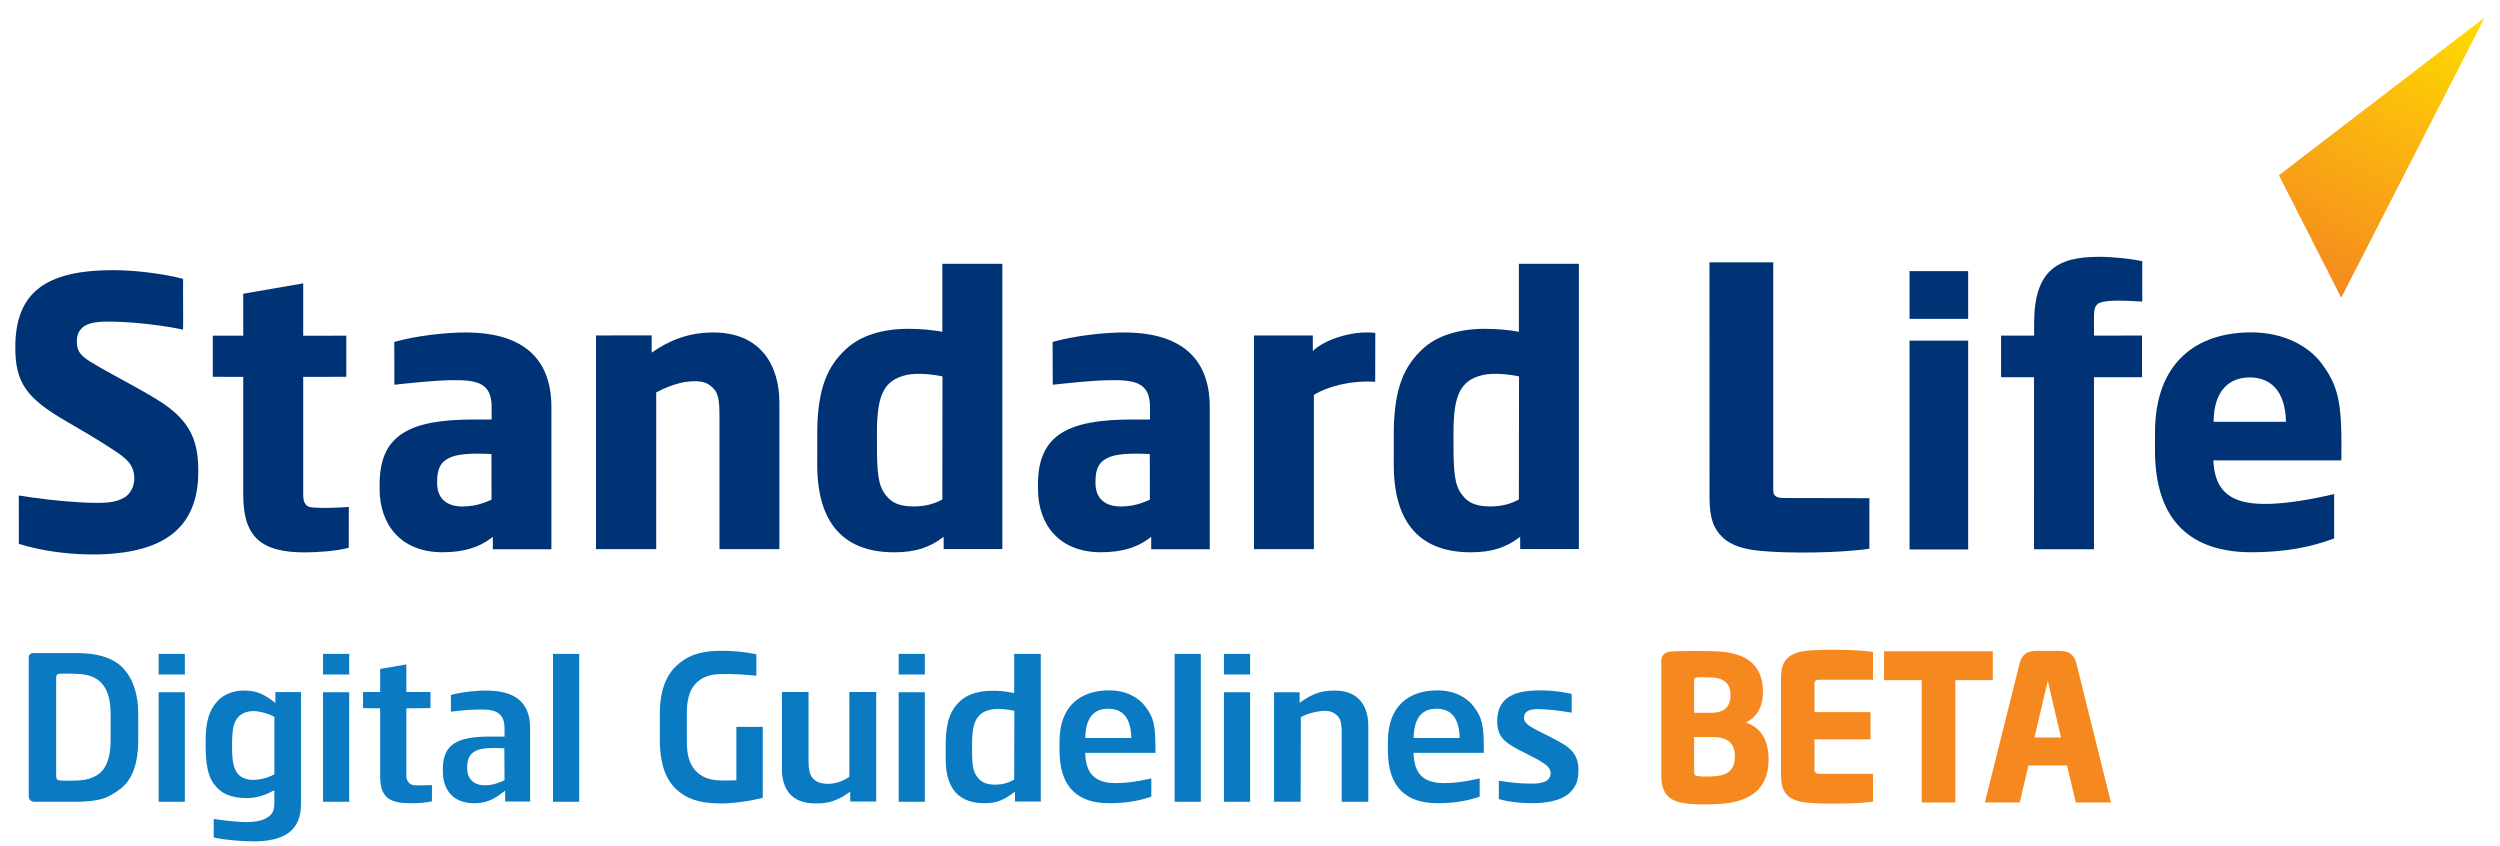
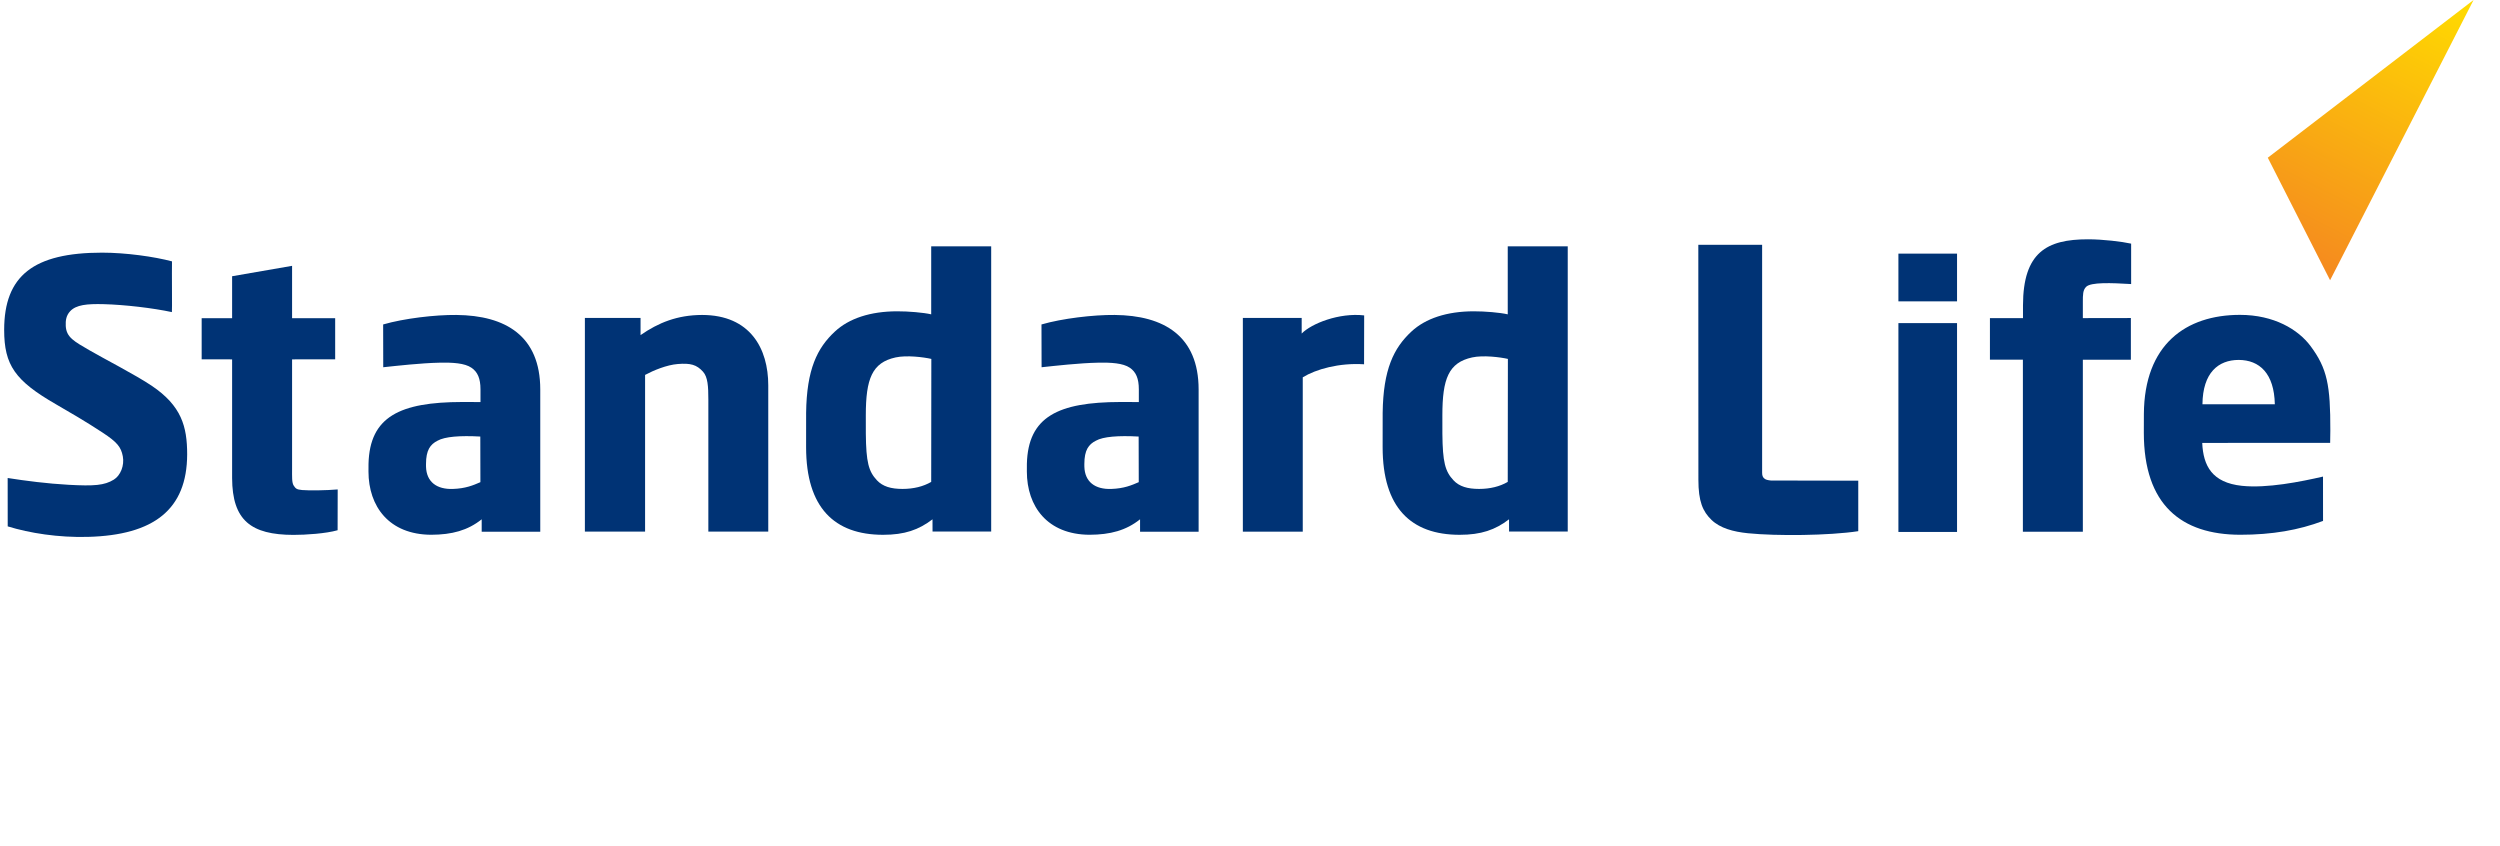
- <svg xmlns="http://www.w3.org/2000/svg" version="1.1" id="Logo" x="0px" y="0px" width="600px" height="202.93px" viewBox="0 194.5 600 202.93" enable-background="new 0 194.5 600 202.93" xml:space="preserve">
+ <svg xmlns="http://www.w3.org/2000/svg" version="1.1" id="Logo" x="0px" y="0px" width="600px" height="202.93px" viewBox="0 0 600 202.93" enable-background="new 0 0 600 202.93" xml:space="preserve">
  <g>
-     <path fill="#003375" d="M39.085,291.286c-3.807-2.573-11.83-6.695-14.928-8.512c-3.66-2.134-5.559-3.088-5.704-5.844   c-0.067-1.336,0.106-2.521,1.07-3.549c1.424-1.521,3.967-1.788,8.102-1.679c5.034,0.142,11.604,0.903,16.303,1.903   c0.077,0.019-0.035-9.961,0.023-12.174c-4.291-1.148-11.118-2.094-16.8-2.094c-16.401,0.012-23.479,5.511-23.479,18.543   c0,8.463,2.624,12.201,12.452,17.86c3.188,1.842,7.132,4.124,11.217,6.816c3.426,2.257,4.374,3.411,4.805,5.651   c0.423,2.233-0.563,4.622-2.146,5.597c-2.274,1.41-4.763,1.576-10.833,1.25c-5.127-0.281-10.363-0.956-14.656-1.633   c0,0,0.012,8.066,0.012,11.61c5.233,1.618,12.169,2.718,19.302,2.521c15.762-0.428,23.737-6.562,23.766-19.805   C47.592,301.02,46.207,296.092,39.085,291.286" />
-     <path fill="#003375" d="M73.07,327.076c-10.111-0.032-14.652-3.441-14.691-13.62V284.95l-7.308-0.016v-9.87h7.308v-10.067   l14.393-2.495v12.573c0,0,9.271-0.011,10.341-0.011v9.87c-1.069,0-10.341,0.016-10.341,0.016v26.308   c0,1.811-0.071,3.271,0.374,3.96c0.463,0.688,0.638,0.97,2.016,1.091c1.664,0.148,5.846,0.095,8.556-0.144l-0.02,9.792   C80.869,326.762,76.074,327.076,73.07,327.076" />
-     <path fill="#003375" d="M112.194,274.291c-5.107-0.05-12.571,0.829-17.566,2.279l0.021,10.27c3.373-0.36,9.057-1.001,13.501-1.094   c3.159-0.068,6.041,0.093,7.682,1.221c1.472,1.003,2.157,2.573,2.157,5.179v3.048l-4.414-0.014   c-14.948,0.031-22.18,3.522-22.46,14.854c-0.003,0.229-0.009,1.604-0.009,1.843c0.014,8.364,4.926,15.123,15.056,15.167   c4.981-0.019,8.766-1.034,12.115-3.711v2.987h14.058v-34.174C132.321,279.35,124.048,274.398,112.194,274.291 M117.969,314.419   c-1.74,0.762-3.571,1.528-6.588,1.627c-3.888,0.139-6.363-1.681-6.464-5.346c-0.004-0.17-0.004-0.465-0.004-0.621   c0-3.39,1.047-4.729,2.761-5.605c1.762-1.002,5.438-1.268,10.271-1.002L117.969,314.419z" />
-     <path fill="#003375" d="M270.197,274.291c-5.107-0.05-12.567,0.829-17.569,2.279l0.025,10.27c3.369-0.36,9.054-1.001,13.501-1.094   c3.161-0.068,6.039,0.093,7.684,1.221c1.47,1.003,2.154,2.573,2.154,5.179v3.048l-4.415-0.014   c-14.947,0.031-22.176,3.522-22.453,14.854c-0.006,0.229-0.006,1.604-0.006,1.843c0.01,8.364,4.918,15.123,15.046,15.167   c4.981-0.019,8.771-1.034,12.123-3.711v2.987h14.054v-34.174C290.321,279.35,282.046,274.398,270.197,274.291 M275.973,314.419   c-1.743,0.762-3.571,1.528-6.588,1.627c-3.885,0.139-6.363-1.681-6.465-5.346c-0.005-0.17-0.005-0.465-0.005-0.621   c0-3.39,1.043-4.729,2.763-5.605c1.757-1.002,5.439-1.268,10.27-1.002L275.973,314.419z" />
-     <path fill="#003375" d="M172.675,326.294V294.6c0-3.171-0.13-5.419-1.28-6.691c-1.547-1.713-3.021-2.082-6.047-1.844   c-2.648,0.204-5.857,1.536-7.854,2.615l-0.002,37.613h-14.448v-51.288l13.36-0.004v4.125c4.304-2.989,8.831-4.818,14.775-4.836   c11.586,0.017,15.876,8.105,15.876,16.882v35.121H172.675z" />
-     <path fill="#003375" d="M226.161,257.819v16.323c-1.841-0.425-5.451-0.738-8.215-0.729c-6.365,0.019-11.503,1.688-14.912,4.871   c-4.241,3.943-6.758,9.062-6.892,19.484c0,0.386-0.006,7.852-0.006,8.25c0,14.55,6.809,21.025,18.471,21.036   c5.19,0,8.554-1.188,11.865-3.719c0,2.66,0.009,2.941,0.009,2.941h14.076v-68.46h-14.396V257.819z M226.161,314.358   c-1.882,1.099-4.22,1.685-6.889,1.685c-2.737,0-4.743-0.574-6.143-2.076c-2.002-2.15-2.587-4.342-2.657-11.156   c-0.005-0.271-0.005-4.145-0.005-4.425c0-8.774,1.489-12.66,7.152-13.904c2.654-0.58,6.701-0.068,8.573,0.357L226.161,314.358z" />
-     <path fill="#003375" d="M364.53,257.819v16.323c-1.834-0.425-5.446-0.738-8.212-0.729c-6.36,0.019-11.505,1.688-14.918,4.871   c-4.233,3.943-6.753,9.062-6.888,19.484c-0.006,0.386-0.009,7.852-0.009,8.25c0,14.55,6.808,21.025,18.471,21.036   c5.191,0,8.555-1.188,11.865-3.719c0,2.66,0.009,2.941,0.009,2.941h14.08v-68.46H364.53V257.819z M364.53,314.358   c-1.89,1.099-4.216,1.685-6.879,1.685c-2.742,0-4.749-0.574-6.146-2.076c-2.011-2.15-2.591-4.342-2.661-11.156   c-0.003-0.271-0.003-4.145-0.003-4.425c0-8.774,1.484-12.66,7.148-13.904c2.655-0.58,6.707-0.068,8.576,0.357L364.53,314.358z" />
-     <path fill="#003375" d="M330.073,274.397c-6.032-0.694-12.668,1.97-14.997,4.353v-3.739h-14.12v51.283h14.378v-37.035   c3.154-1.946,8.715-3.514,14.714-3.13C330.048,286.129,330.073,275.632,330.073,274.397" />
-     <path fill="#003375" d="M514.081,285.029v-10.001c-1.518,0-11.526,0.019-11.526,0.019v-3.804c0-1.826-0.006-2.904,0.791-3.705   c1.134-1.136,6.012-0.951,10.799-0.662v-9.702c-2.207-0.488-6.757-1.042-10.356-1.042c-9.888,0-15.565,3.115-15.6,15.852v3.062   h-7.934v9.982h7.912c0,0-0.003,41.003-0.003,41.292h14.391v-41.29H514.081z" />
-     <path fill="#003375" d="M561.952,302.025c0.026-10.839-0.738-14.884-4.749-20.27c-2.969-3.986-8.787-7.486-16.937-7.486   c-12.975,0-22.974,7.105-23.063,23.821c-0.012,0.204-0.012,4.242-0.012,4.452c0,17.333,8.994,24.483,23.136,24.501   c7.688,0,14.063-1.128,19.875-3.32c0-3.245-0.009-10.643-0.009-10.643c-5.324,1.231-13.479,2.861-19.482,2.217   c-7.128-0.765-9.261-4.766-9.504-10.299l30.703-0.003C561.938,304.24,561.952,302.73,561.952,302.025 M531.261,295.73   c0.073-7.583,3.796-10.632,8.687-10.648c5.004,0.017,8.533,3.228,8.684,10.648H531.261z" />
-     <path fill="#003375" d="M427.691,314.024c-0.701-0.072-1.275-0.165-1.658-0.546c-0.272-0.273-0.451-0.601-0.451-1.323v-54.697   h-15.313l0.018,56.376c0,5.231,1.049,7.614,3.147,9.642c2.065,1.995,5.226,2.846,8.771,3.206c6.818,0.689,19.463,0.572,26.45-0.498   c0-3.588,0-9.162,0-12.117L427.691,314.024z" />
+     <path fill="#003375" d="M36.413,92.585c-3.807-2.573-11.83-6.695-14.928-8.512c-3.66-2.134-5.559-3.088-5.704-5.844   c-0.067-1.336,0.106-2.521,1.07-3.549c1.424-1.521,3.967-1.788,8.102-1.679c5.034,0.142,11.604,0.903,16.303,1.903   c0.077,0.019-0.035-9.961,0.023-12.174c-4.291-1.148-11.118-2.094-16.8-2.094C8.078,60.648,1,66.147,1,79.179   c0,8.463,2.624,12.201,12.452,17.86c3.188,1.842,7.132,4.124,11.217,6.816c3.426,2.257,4.374,3.411,4.805,5.651   c0.423,2.233-0.563,4.622-2.146,5.597c-2.274,1.41-4.763,1.576-10.833,1.25c-5.127-0.281-10.363-0.956-14.656-1.633   c0,0,0.012,8.066,0.012,11.61c5.233,1.618,12.169,2.718,19.302,2.521c15.762-0.428,23.737-6.562,23.766-19.805   C44.92,102.319,43.535,97.391,36.413,92.585" />
+     <path fill="#003375" d="M70.398,128.375c-10.111-0.032-14.652-3.441-14.691-13.62V86.249l-7.308-0.016v-9.87h7.308V66.296   L70.1,63.801v12.573c0,0,9.271-0.011,10.341-0.011v9.87c-1.069,0-10.341,0.016-10.341,0.016v26.308c0,1.811-0.071,3.271,0.374,3.96   c0.463,0.688,0.638,0.97,2.016,1.091c1.664,0.148,5.846,0.095,8.556-0.144l-0.02,9.792   C78.197,128.061,73.402,128.375,70.398,128.375" />
+     <path fill="#003375" d="M109.522,75.59c-5.107-0.05-12.571,0.829-17.566,2.279l0.021,10.27c3.373-0.36,9.057-1.001,13.501-1.094   c3.159-0.068,6.041,0.093,7.682,1.221c1.472,1.003,2.157,2.573,2.157,5.179v3.048l-4.414-0.014   c-14.948,0.031-22.18,3.522-22.46,14.854c-0.003,0.229-0.009,1.604-0.009,1.843c0.014,8.364,4.926,15.123,15.056,15.167   c4.981-0.019,8.766-1.034,12.115-3.711v2.987h14.058V93.445C129.649,80.649,121.376,75.697,109.522,75.59 M115.297,115.718   c-1.74,0.762-3.571,1.528-6.588,1.627c-3.888,0.139-6.363-1.681-6.464-5.346c-0.004-0.17-0.004-0.465-0.004-0.621   c0-3.39,1.047-4.729,2.761-5.605c1.762-1.002,5.438-1.268,10.271-1.002L115.297,115.718z" />
+     <path fill="#003375" d="M267.525,75.59c-5.107-0.05-12.567,0.829-17.569,2.279l0.025,10.27c3.369-0.36,9.054-1.001,13.501-1.094   c3.161-0.068,6.039,0.093,7.684,1.221c1.47,1.003,2.154,2.573,2.154,5.179v3.048l-4.415-0.014   c-14.947,0.031-22.176,3.522-22.453,14.854c-0.006,0.229-0.006,1.604-0.006,1.843c0.01,8.364,4.918,15.123,15.046,15.167   c4.981-0.019,8.771-1.034,12.123-3.711v2.987h14.054V93.445C287.649,80.649,279.374,75.697,267.525,75.59 M273.301,115.718   c-1.743,0.762-3.571,1.528-6.588,1.627c-3.885,0.139-6.363-1.681-6.465-5.346c-0.005-0.17-0.005-0.465-0.005-0.621   c0-3.39,1.043-4.729,2.763-5.605c1.757-1.002,5.439-1.268,10.27-1.002L273.301,115.718z" />
+     <path fill="#003375" d="M170.003,127.593V95.899c0-3.171-0.13-5.419-1.28-6.691c-1.547-1.713-3.021-2.082-6.047-1.844   c-2.648,0.204-5.857,1.536-7.854,2.615l-0.002,37.613h-14.448V76.304l13.36-0.004v4.125c4.304-2.989,8.831-4.818,14.775-4.836   c11.586,0.017,15.876,8.105,15.876,16.882v35.121h-14.38V127.593z" />
+     <path fill="#003375" d="M223.489,59.118v16.323c-1.841-0.425-5.451-0.738-8.215-0.729c-6.365,0.019-11.503,1.688-14.912,4.871   c-4.241,3.943-6.758,9.062-6.892,19.484c0,0.386-0.006,7.852-0.006,8.25c0,14.55,6.809,21.025,18.471,21.036   c5.19,0,8.554-1.188,11.865-3.719c0,2.66,0.009,2.941,0.009,2.941h14.076v-68.46h-14.396L223.489,59.118L223.489,59.118z    M223.489,115.657c-1.882,1.099-4.22,1.685-6.889,1.685c-2.737,0-4.743-0.574-6.143-2.076c-2.002-2.15-2.587-4.342-2.657-11.156   c-0.005-0.271-0.005-4.145-0.005-4.425c0-8.774,1.489-12.66,7.152-13.904c2.654-0.58,6.701-0.068,8.573,0.357L223.489,115.657z" />
+     <path fill="#003375" d="M361.858,59.118v16.323c-1.834-0.425-5.446-0.738-8.212-0.729c-6.36,0.019-11.505,1.688-14.918,4.871   c-4.233,3.943-6.753,9.062-6.888,19.484c-0.006,0.386-0.009,7.852-0.009,8.25c0,14.55,6.808,21.025,18.471,21.036   c5.191,0,8.555-1.188,11.865-3.719c0,2.66,0.009,2.941,0.009,2.941h14.08v-68.46h-14.398V59.118z M361.858,115.657   c-1.89,1.099-4.216,1.685-6.879,1.685c-2.742,0-4.749-0.574-6.146-2.076c-2.011-2.15-2.591-4.342-2.661-11.156   c-0.003-0.271-0.003-4.145-0.003-4.425c0-8.774,1.484-12.66,7.148-13.904c2.655-0.58,6.707-0.068,8.576,0.357L361.858,115.657z" />
+     <path fill="#003375" d="M327.401,75.696c-6.032-0.694-12.668,1.97-14.997,4.353V76.31h-14.12v51.283h14.378V90.558   c3.154-1.946,8.715-3.514,14.714-3.13C327.376,87.428,327.401,76.931,327.401,75.696" />
+     <path fill="#003375" d="M511.409,86.328V76.327c-1.518,0-11.526,0.019-11.526,0.019v-3.804c0-1.826-0.006-2.904,0.791-3.705   c1.134-1.136,6.012-0.951,10.799-0.662v-9.702c-2.207-0.488-6.757-1.042-10.356-1.042c-9.888,0-15.565,3.115-15.6,15.852v3.062   h-7.934v9.982h7.912c0,0-0.003,41.003-0.003,41.292h14.391v-41.29h11.526V86.328z" />
+     <path fill="#003375" d="M559.28,103.324c0.026-10.839-0.738-14.884-4.749-20.27c-2.969-3.986-8.787-7.486-16.937-7.486   c-12.975,0-22.974,7.105-23.063,23.821c-0.012,0.204-0.012,4.242-0.012,4.452c0,17.333,8.994,24.483,23.136,24.501   c7.688,0,14.063-1.128,19.875-3.32c0-3.245-0.009-10.643-0.009-10.643c-5.324,1.231-13.479,2.861-19.482,2.217   c-7.128-0.765-9.261-4.766-9.504-10.299l30.703-0.003C559.266,105.539,559.28,104.029,559.28,103.324 M528.589,97.029   c0.073-7.583,3.796-10.632,8.687-10.648c5.004,0.017,8.533,3.228,8.684,10.648H528.589z" />
+     <path fill="#003375" d="M425.019,115.323c-0.701-0.072-1.275-0.165-1.658-0.546c-0.272-0.273-0.451-0.601-0.451-1.323V58.757   h-15.313l0.018,56.376c0,5.231,1.049,7.614,3.147,9.642c2.065,1.995,5.226,2.846,8.771,3.206c6.818,0.689,19.463,0.572,26.45-0.498   c0-3.588,0-9.162,0-12.117L425.019,115.323z" />
    <g>
-       <path fill="#003375" d="M472.362,259.571v11.455H458.29v-11.455H472.362z M472.362,276.247v50.122H458.29v-50.122H472.362z" />
+       <path fill="#003375" d="M469.69,60.87v11.455h-14.072V60.87H469.69z M469.69,77.546v50.122h-14.072V77.546H469.69z" />
    </g>
  </g>
-   <g>
-     <path fill="#0A7BC3" d="M24.516,386.231c-1.584,0.445-3.663,0.692-6.337,0.692H8.376c-1.04,0-1.485-0.494-1.485-1.534v-32.922   c0-0.842,0.347-1.237,1.237-1.237h10.248c4.752,0,8.317,1.039,10.595,3.07c2.773,2.524,4.209,6.435,4.209,11.782v6.039   c0,5.445-1.337,9.308-4.01,11.485C27.634,384.845,26.1,385.736,24.516,386.231z M26.545,365.836c0-3.862-0.94-6.536-2.871-8.022   c-1.039-0.841-2.425-1.336-4.157-1.533c-0.644-0.049-2.674-0.149-5-0.099c-0.792,0.05-1.039,0.297-1.039,1.04v23.119   c0,0.297,0,0.594,0.049,0.742c0.05,0.495,0.248,0.644,0.693,0.693c0.247,0.05,0.545,0.05,0.94,0.099   c2.228,0,3.663-0.049,4.208-0.099c1.584-0.148,2.92-0.594,4.009-1.287c2.129-1.386,3.168-4.207,3.168-8.219V365.836z" />
-     <path fill="#0A7BC3" d="M38.076,356.378v-4.949h6.286v4.949H38.076z M38.076,386.924v-26.287h6.286v26.287H38.076z" />
-     <path fill="#0A7BC3" d="M72.234,387.519c0,6.338-4.061,8.86-11.188,8.91c-2.92,0-6.98-0.297-9.753-0.94v-4.456   c2.079,0.346,4.356,0.594,6.782,0.742c2.425,0.099,4.604-0.148,5.939-0.99c1.438-0.842,1.832-1.831,1.832-3.663v-2.97   c-2.525,1.388-4.505,1.833-6.237,1.883c-2.97,0.048-5.346-0.545-6.981-1.98c-2.178-1.931-3.168-4.259-3.267-10.05   c0-0.198,0-1.732,0-1.931c0-4.554,0.94-7.278,2.871-9.357c1.484-1.584,3.961-2.623,6.781-2.475c2.675,0.099,4.308,0.792,7.08,2.97   v-2.623h6.14L72.234,387.519L72.234,387.519z M65.847,366.577c-1.089-0.693-2.673-1.139-3.96-1.337   c-1.881-0.247-3.515,0.148-4.604,1.237c-1.287,1.287-1.534,3.168-1.584,6.338v1.237c0,4.604,0.842,7.13,4.257,7.575   c1.684,0.198,4.108-0.297,5.891-1.287V366.577z" />
-     <path fill="#0A7BC3" d="M77.526,356.378v-4.949h6.287v4.949H77.526z M77.526,386.924v-26.287h6.287v26.287H77.526z" />
-     <path fill="#0A7BC3" d="M103.665,386.825c-1.535,0.347-3.714,0.495-5.199,0.447c-5.297,0-7.228-1.586-7.228-6.635v-16.14   l-4.109-0.05v-3.861h4.109v-5.544l6.287-1.09v6.634h5.791v3.861l-5.791,0.05v14.952c0,0.543,0,0.989,0,1.386   c0.05,0.594,0.148,0.99,0.594,1.484c0.396,0.495,0.892,0.595,1.436,0.644c0.842,0.05,2.625,0.05,4.11-0.049V386.825z" />
-     <path fill="#0A7BC3" d="M121.236,386.875v-2.624c-3.068,2.476-4.949,3.021-7.525,3.021c-5.05,0-7.426-3.368-7.426-7.575   c0-0.15,0-0.893,0-0.99c0.148-5.496,3.316-7.476,11.485-7.427h3.316v-2.078c0-4.209-3.119-4.507-6.338-4.407   c-2.079,0-4.654,0.297-6.534,0.495v-4.012c2.624-0.692,6.239-1.089,8.764-1.039c6.238,0.05,10.248,2.526,10.248,8.963v17.673   H121.236L121.236,386.875z M121.039,374.102c-3.466-0.2-5.693-0.05-6.932,0.644c-1.237,0.644-2.029,1.781-1.979,3.961v0.346   c0.049,2.673,1.979,4.011,4.455,3.91c1.831-0.05,2.97-0.545,4.504-1.188L121.039,374.102z" />
-     <path fill="#0A7BC3" d="M132.718,386.924v-35.495h6.287v35.495H132.718z" />
-     <path fill="#0A7BC3" d="M162.221,383.855c-2.625-2.526-3.863-6.486-3.863-11.636v-6.435c0-5.099,1.287-8.912,3.911-11.437   c2.376-2.228,5.198-3.565,10.248-3.663c3.267-0.049,6.585,0.296,9.01,0.842v5.149c-2.376-0.247-5.842-0.495-8.515-0.396   c-2.772,0.05-4.703,0.791-6.188,2.426c-1.436,1.634-1.98,3.911-1.98,6.979v6.685c0,3.118,0.545,5.396,1.98,6.979   c1.484,1.683,3.415,2.376,6.188,2.475c0.841,0,1.831,0,3.714-0.05v-12.821h6.337v17.03c-2.723,0.693-7.229,1.436-10.545,1.337   C167.469,387.272,164.547,386.033,162.221,383.855z" />
-     <path fill="#0A7BC3" d="M204.049,386.875v-2.376c-2.97,2.178-5.298,2.821-7.772,2.821h-0.644c-5.843,0-7.971-3.663-7.971-8.219   v-18.516h6.387v16.932c0,1.386,0.247,2.721,0.891,3.613c0.892,1.09,2.079,1.485,3.812,1.485c1.634,0,3.467-0.545,5.101-1.683   v-20.348h6.437v26.287h-6.239V386.875z" />
-     <path fill="#0A7BC3" d="M215.679,356.378v-4.949h6.286v4.949H215.679z M215.679,386.924v-26.287h6.286v26.287H215.679z" />
-     <path fill="#0A7BC3" d="M243.599,386.875v-2.376c-2.871,2.178-4.555,2.773-7.278,2.773c-5.892,0-9.357-3.12-9.357-10.595   c0-0.198,0-3.764,0-4.01c0.1-5.446,1.387-8.021,3.515-9.952c1.732-1.584,4.309-2.426,7.674-2.426   c1.485-0.049,3.416,0.15,5.249,0.545v-9.406h6.386v35.446H243.599z M233.301,373.013v1.93c0,3.715,0.347,5.15,1.683,6.534   c0.94,1.04,2.327,1.338,3.911,1.338s2.97-0.346,4.504-1.188l0.05-16.534c-1.634-0.347-4.01-0.646-5.643-0.298   C234.143,365.588,233.301,368.261,233.301,373.013z" />
-     <path fill="#0A7BC3" d="M277.308,375.191h-16.883c0.198,4.108,1.535,6.684,5.893,7.179c3.118,0.296,7.128-0.397,10-1.039v4.355   c-2.92,1.04-6.188,1.586-10.1,1.586c-7.377,0-11.931-3.615-11.931-12.674v-2.13c0-8.662,5.148-12.277,11.882-12.277   c4.257,0,7.179,1.831,8.664,3.812c2.079,2.723,2.475,4.456,2.475,10.347V375.191z M260.477,371.627h11.04   c-0.1-5.099-2.277-7.03-5.544-7.03C262.803,364.596,260.526,366.428,260.477,371.627z" />
-     <path fill="#0A7BC3" d="M281.908,386.924v-35.495h6.286v35.495H281.908z" />
-     <path fill="#0A7BC3" d="M293.739,356.378v-4.949h6.287v4.949H293.739z M293.739,386.924v-26.287h6.287v26.287H293.739z" />
-     <path fill="#0A7BC3" d="M322.006,386.924v-16.338c0-1.633-0.05-3.219-0.893-4.157c-1.089-1.188-2.178-1.387-3.91-1.287   c-1.634,0.149-3.515,0.645-5,1.484l-0.049,20.298h-6.386v-26.287h6.138v2.524c3.416-2.426,5.447-2.92,8.516-2.92   c5.792,0,7.97,3.91,7.97,8.467v18.22h-6.386V386.924z" />
-     <path fill="#0A7BC3" d="M356.112,375.191h-16.881c0.198,4.108,1.533,6.684,5.892,7.179c3.119,0.296,7.129-0.397,9.999-1.039v4.355   c-2.92,1.04-6.188,1.586-10.098,1.586c-7.377,0-11.931-3.615-11.931-12.674v-2.13c0-8.662,5.149-12.277,11.881-12.277   c4.259,0,7.18,1.831,8.664,3.812c2.079,2.723,2.474,4.456,2.474,10.347V375.191L356.112,375.191z M339.279,371.627h11.04   c-0.098-5.099-2.277-7.03-5.544-7.03C341.607,364.596,339.328,366.428,339.279,371.627z" />
-     <path fill="#0A7BC3" d="M359.721,386.28v-4.405c2.475,0.396,5.051,0.693,7.575,0.693c1.781,0,4.851-0.05,4.851-2.526   c0-0.94-0.594-1.584-1.337-2.128c-2.623-1.881-5.791-2.921-8.515-4.754c-2.131-1.386-2.971-3.02-2.971-5.544   c0-6.387,5.149-7.425,10.396-7.425c2.476,0,5.051,0.295,7.477,0.842v4.506c-2.673-0.445-5.496-0.844-8.219-0.844   c-1.436,0-3.219,0.248-3.219,2.129c0,0.843,0.645,1.388,1.287,1.883c0.544,0.345,1.287,0.79,1.881,1.089   c2.328,1.188,4.456,2.13,6.634,3.516c2.179,1.387,3.269,3.268,3.269,5.843c0,2.278-0.346,3.91-2.03,5.544   c-2.228,2.178-6.287,2.575-9.259,2.575C364.969,387.272,362.198,386.973,359.721,386.28z" />
-   </g>
-   <linearGradient id="SVGID_1_" gradientUnits="userSpaceOnUse" x1="365.238" y1="476.985" x2="388.193" y2="521.823" gradientTransform="matrix(1.5 0 0 -1.5 2.1503 975.349)">
+   <linearGradient id="SVGID_1_" gradientUnits="userSpaceOnUse" x1="371.789" y1="-492.452" x2="394.744" y2="-537.29" gradientTransform="matrix(1.5 0 0 1.5 -10.3497 799.849)">
    <stop offset="0" style="stop-color:#F5891F" />
    <stop offset="1" style="stop-color:#FFDC00" />
  </linearGradient>
-   <polygon fill="url(#SVGID_1_)" points="546.941,236.552 561.894,265.958 596.326,198.701 " />
-   <g>
-     <path fill="#F5891F" d="M424.457,376.808c0,6.825-4.115,10.438-12.848,10.689c-2.007,0.101-3.914,0.101-5.821-0.05   c-4.918-0.352-7.076-2.008-7.076-6.977c0-25.946,0-27.301,0-27.301c0-1.405,0.903-2.208,2.259-2.309   c2.408-0.15,7.277-0.15,10.74-0.05c8.18,0.251,11.392,3.914,11.392,9.786c0,4.165-2.007,6.273-4.065,7.327   C422.5,369.08,424.457,371.94,424.457,376.808z M406.592,365.566c1.053,0,4.215,0,4.215,0c2.811,0,4.518-1.354,4.518-4.215   c0-2.811-1.557-4.115-4.518-4.267c-1.556-0.05-2.76-0.1-3.613,0c-0.15,0.051-0.352,0.101-0.451,0.201   c-0.101,0.101-0.15,0.201-0.15,0.451V365.566z M416.377,376.055c0-3.162-1.705-4.667-5.42-4.667c-2.309,0-3.313,0-4.365,0v8.381   c0,0.652,0.25,0.953,0.902,1.004c0.954,0.101,1.506,0.15,3.514,0.05C414.722,380.722,416.377,379.218,416.377,376.055z" />
-     <path fill="#F5891F" d="M449.523,350.963v6.675h-12.948c-0.401,0-0.652,0.05-0.854,0.251c-0.15,0.15-0.25,0.351-0.25,0.702v6.825   h13.45v6.524h-13.45v7.277c0,0.401,0.1,0.552,0.25,0.702c0.201,0.201,0.452,0.301,0.854,0.301h12.948v6.675   c-3.663,0.553-12.195,0.603-15.809,0.251c-1.856-0.2-3.513-0.652-4.617-1.656c-1.104-1.104-1.656-2.358-1.656-5.118v-22.936   c0-2.76,0.552-4.015,1.656-5.068c1.104-1.055,2.761-1.506,4.617-1.707C437.327,350.31,445.86,350.36,449.523,350.963z" />
-     <path fill="#F5891F" d="M478.276,357.737h-8.983v29.359h-8.08v-29.359h-9.033v-6.925h26.097V357.737z" />
-     <path fill="#F5891F" d="M498.347,353.773l8.281,33.323h-8.432l-2.107-8.883h-9.285l-2.057,8.883h-8.382l8.331-33.323   c0.552-2.209,1.807-3.062,4.064-3.062c2.309,0,3.213,0,5.471,0S497.795,351.564,498.347,353.773z M494.634,371.489l-3.162-13.601   l-3.213,13.601H494.634z" />
-   </g>
+   <polygon fill="url(#SVGID_1_)" points="544.269,37.851 559.222,67.257 593.654,0 " />
</svg>
